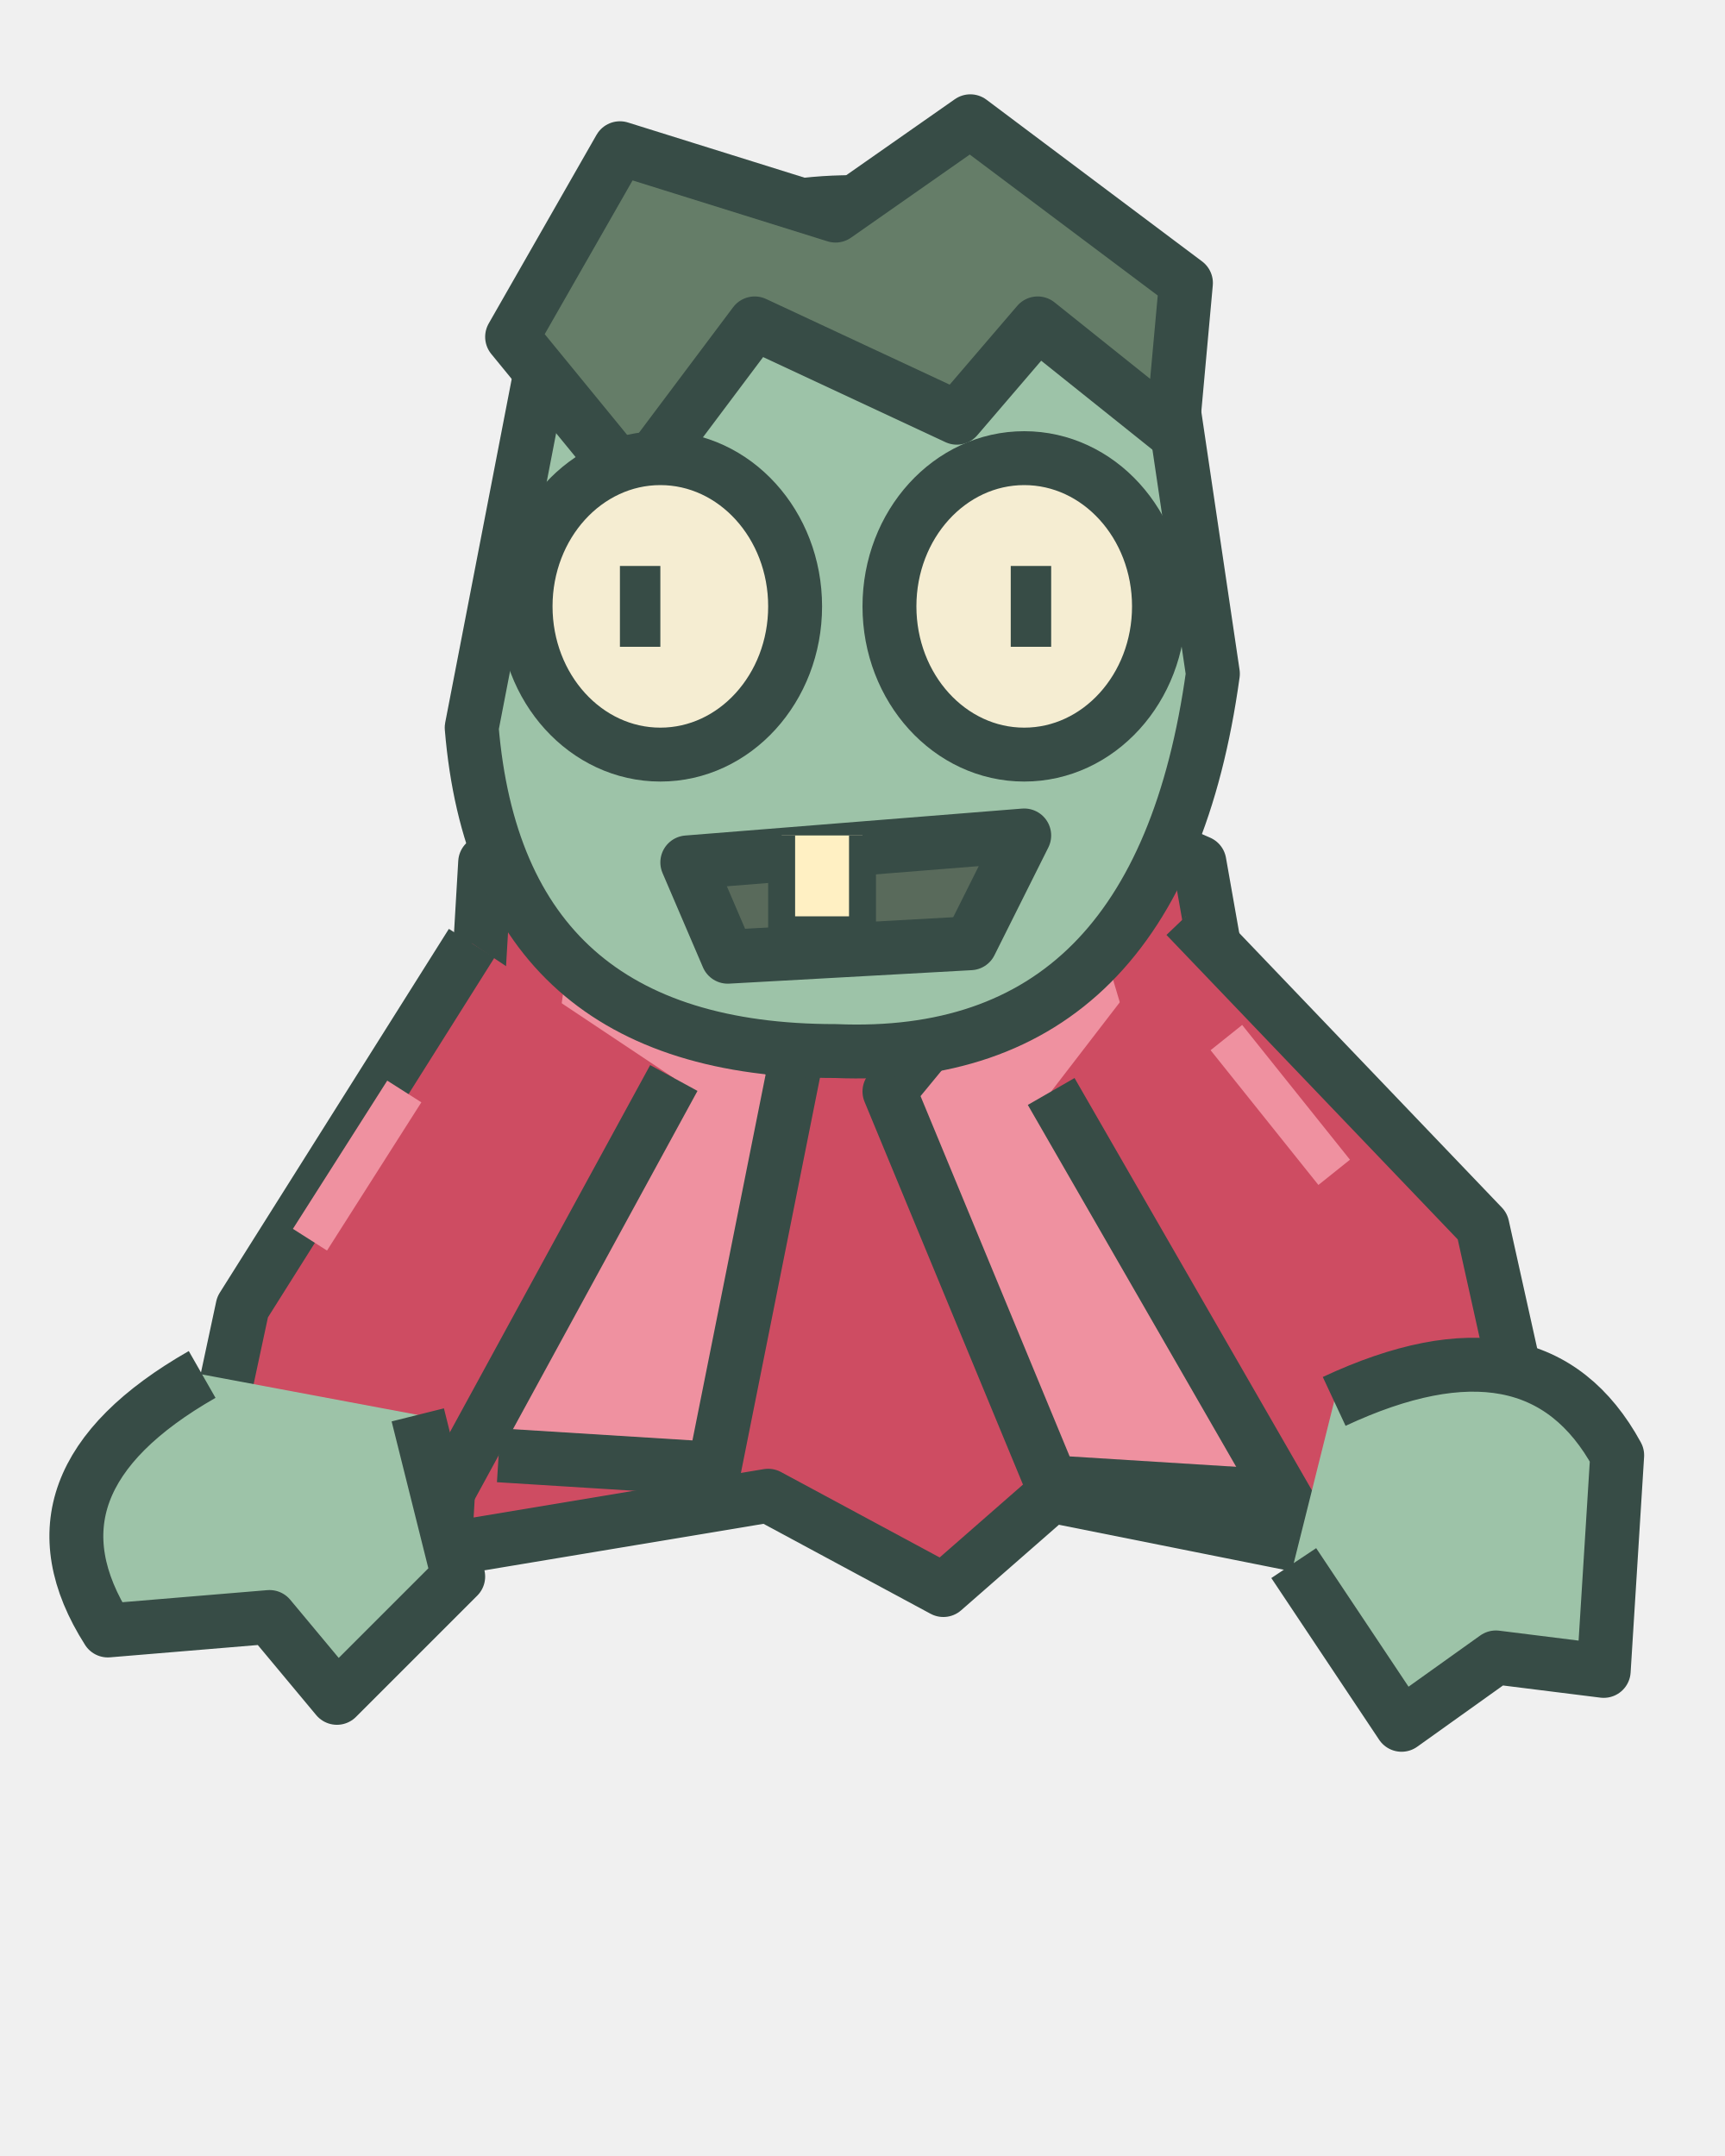
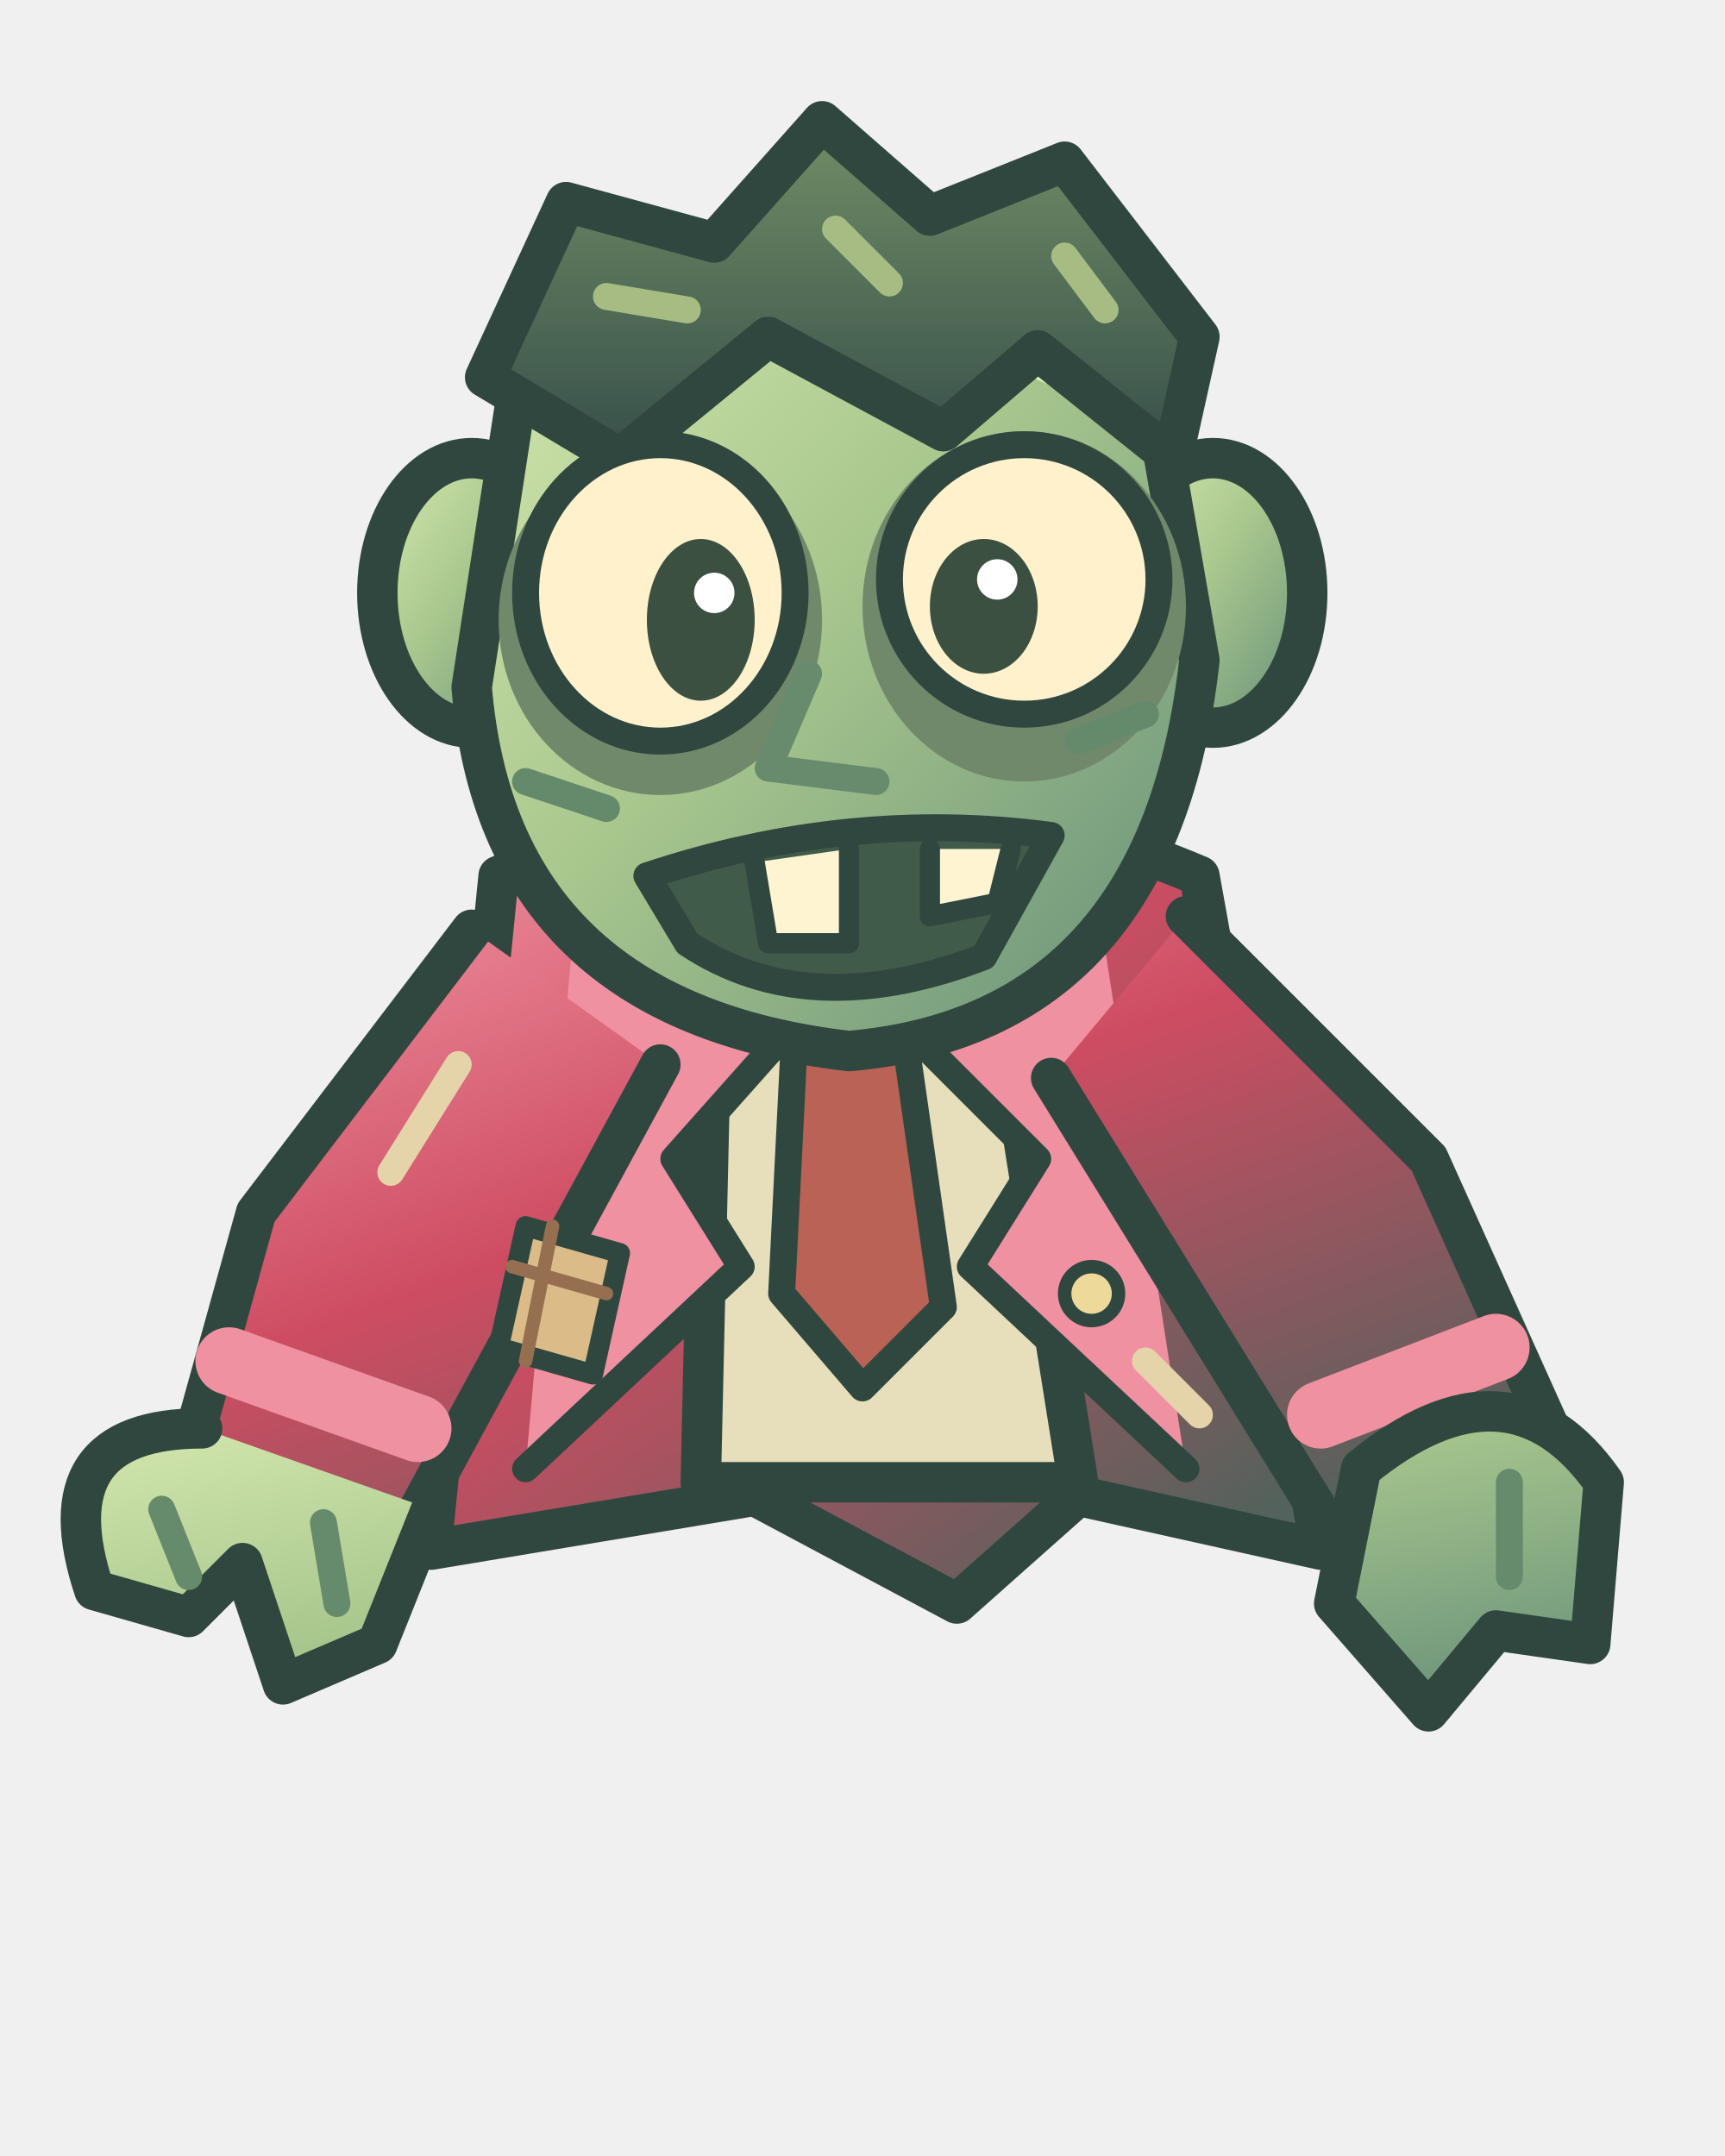
<svg xmlns="http://www.w3.org/2000/svg" width="128" height="160" viewBox="0 0 128 160">
-   <g stroke="#374c46" stroke-width="4" stroke-linejoin="round">
-     <path d="M36 64q26-12 53 0l9 51-20-4-8 7-13-7-24 4z" fill="#ce4c62" />
-     <path d="M43 65l16 14-6 30-16-1M80 64L66 81l12 29 16 1" fill="#ef91a0" />
-     <path d="M35 70L18 97l-3 14 17 2 18-33M88 68l22 23 4 18-17 5-19-33" fill="#ce4c62" />
-     <path d="M15 102q-14 8-7 19l12-1 5 6 9-9-3-12M99 104q15-7 21 4l-1 16-8-1-7 5-8-12" fill="#9dc3a8" />
-     <path d="M41 23q22-16 45 0l4 27q-4 29-28 28-25 0-27-24z" fill="#9dc3a8" />
-     <path d="M38 25l8-14 16 5 10-7 16 12-1 11-10-8-6 7-15-7-9 12z" fill="#657d68" />
-     <ellipse cx="49" cy="45" rx="10" ry="11" fill="#f5edd2" />
-     <ellipse cx="76" cy="45" rx="10" ry="11" fill="#f5edd2" />
-     <path d="M46 45h3M75 45h3" stroke="#374c46" stroke-width="6" />
-     <path d="M51 64l25-2-4 8-18 1z" fill="#596a5b" />
-     <path d="M58 62v7h6v-7" fill="#fff0c3" stroke-width="2" />
-     <path d="M91 77l8 10M30 81l-7 11" stroke="#ef91a0" stroke-width="3" />
+   <defs>
+     <linearGradient id="skin" x1="0" y1="0" x2="1" y2="1">
+       <stop stop-color="#d6e9b0" />
+       <stop offset=".45" stop-color="#a9c88e" />
+       <stop offset="1" stop-color="#658d78" />
+     </linearGradient>
+     <linearGradient id="coat" x1="0" x2=".8" y2="1">
+       <stop stop-color="#ef91a0" />
+       <stop offset=".45" stop-color="#ce4c62" />
+       <stop offset="1" stop-color="#53625c" />
+     </linearGradient>
+     <linearGradient id="hair" x2="0" y2="1">
+       <stop stop-color="#718d65" />
+       <stop offset="1" stop-color="#364f4a" />
+     </linearGradient>
+   </defs>
+   <g stroke="#30473f" stroke-width="3" stroke-linejoin="round" stroke-linecap="round">
+     <path d="M37 65Q63 54 89 65L98 115 80 111 71 119 56 111 32 115Z" fill="url(#coat)" />
+     <path d="M53 66L73 66 80 110 52 110Z" fill="#e7dfbb" />
+     <path d="M59 76L67 76 70 97 64 103 58 96Z" fill="#b96255" stroke-width="2" />
+     <path d="M43 64L58 77 50 86 55 94 39 109M81 64L68 77 77 86 72 94 88 109" fill="#ef91a0" stroke-width="2" />
+     <path d="M35 69L19 90 14 108 30 114 49 79M88 68L106 86 115 106 99 114 78 80" fill="url(#coat)" />
+     <path d="M17 101L31 106M98 105L111 100" stroke="#ef91a0" stroke-width="5" />
+     <path d="M15 106Q3 106 7 118L14 120 18 116 21 125 28 122 32 112M101 109Q112 100 119 110L118 122 111 121 106 127 99 119Z" fill="url(#skin)" />
+     <path d="M12 112L14 117M24 113L25 119M112 110L112 117" fill="none" stroke="#668a6c" stroke-width="2" />
+     <ellipse cx="35" cy="44" rx="7" ry="10" fill="url(#skin)" />
+     <ellipse cx="90" cy="44" rx="7" ry="10" fill="url(#skin)" />
+     <path d="M39 25Q62 11 85 26L89 49Q86 76 63 78 37 75 35 51Z" fill="url(#skin)" />
+     <path d="M39 29Q57 17 78 27" fill="none" stroke="#e4edbd" stroke-width="3" />
+     <path d="M36 28L42 15 53 18 61 9 69 16 79 12 89 25 87 34 77 26 70 32 57 25 46 34Z" fill="url(#hair)" />
+     <path d="M45 22L51 23M62 17L66 21M79 19L82 23" stroke="#a6bc83" stroke-width="2" />
+     <ellipse cx="49" cy="46" rx="12" ry="13" fill="#71896b" stroke="none" />
+     <ellipse cx="76" cy="45" rx="12" ry="13" fill="#71896b" stroke="none" />
+     <ellipse cx="49" cy="44" rx="10" ry="11" fill="#fff1cc" stroke-width="2" />
+     <ellipse cx="76" cy="43" rx="10" ry="10" fill="#fff1cc" stroke-width="2" />
+     <ellipse cx="52" cy="46" rx="4" ry="6" fill="#3c5041" stroke="none" />
+     <ellipse cx="73" cy="45" rx="4" ry="5" fill="#3c5041" stroke="none" />
+     <circle cx="53" cy="44" r="1.5" fill="#fff" stroke="none" />
+     <circle cx="74" cy="43" r="1.5" fill="#fff" stroke="none" />
+     <path d="M60 50L57 57 65 58" fill="none" stroke="#688b6e" stroke-width="2" />
+     <path d="M48 65Q63 60 78 62L73 71Q60 76 51 70Z" fill="#405b4a" stroke-width="2" />
+     <path d="M56 64L57 70 63 70 63 63M69 63L69 68 74 67 75 63" fill="#fff4d2" stroke-width="1.5" />
+     <path d="M39 58L45 60M80 55L85 53" stroke="#658a6b" stroke-width="2" />
+     <path d="M39 91L46 93 44 102 37 100Z" fill="#dbbb87" stroke-width="1.5" />
+     <path d="M38 94L45 96M41 91L39 101" stroke="#956f50" stroke-width="1" />
+     <circle cx="81" cy="96" r="2" fill="#edda9a" stroke-width="1" />
+     <path d="M85 101L89 105M34 79L29 87" stroke="#e5d4aa" stroke-width="2" />
  </g>
</svg>
